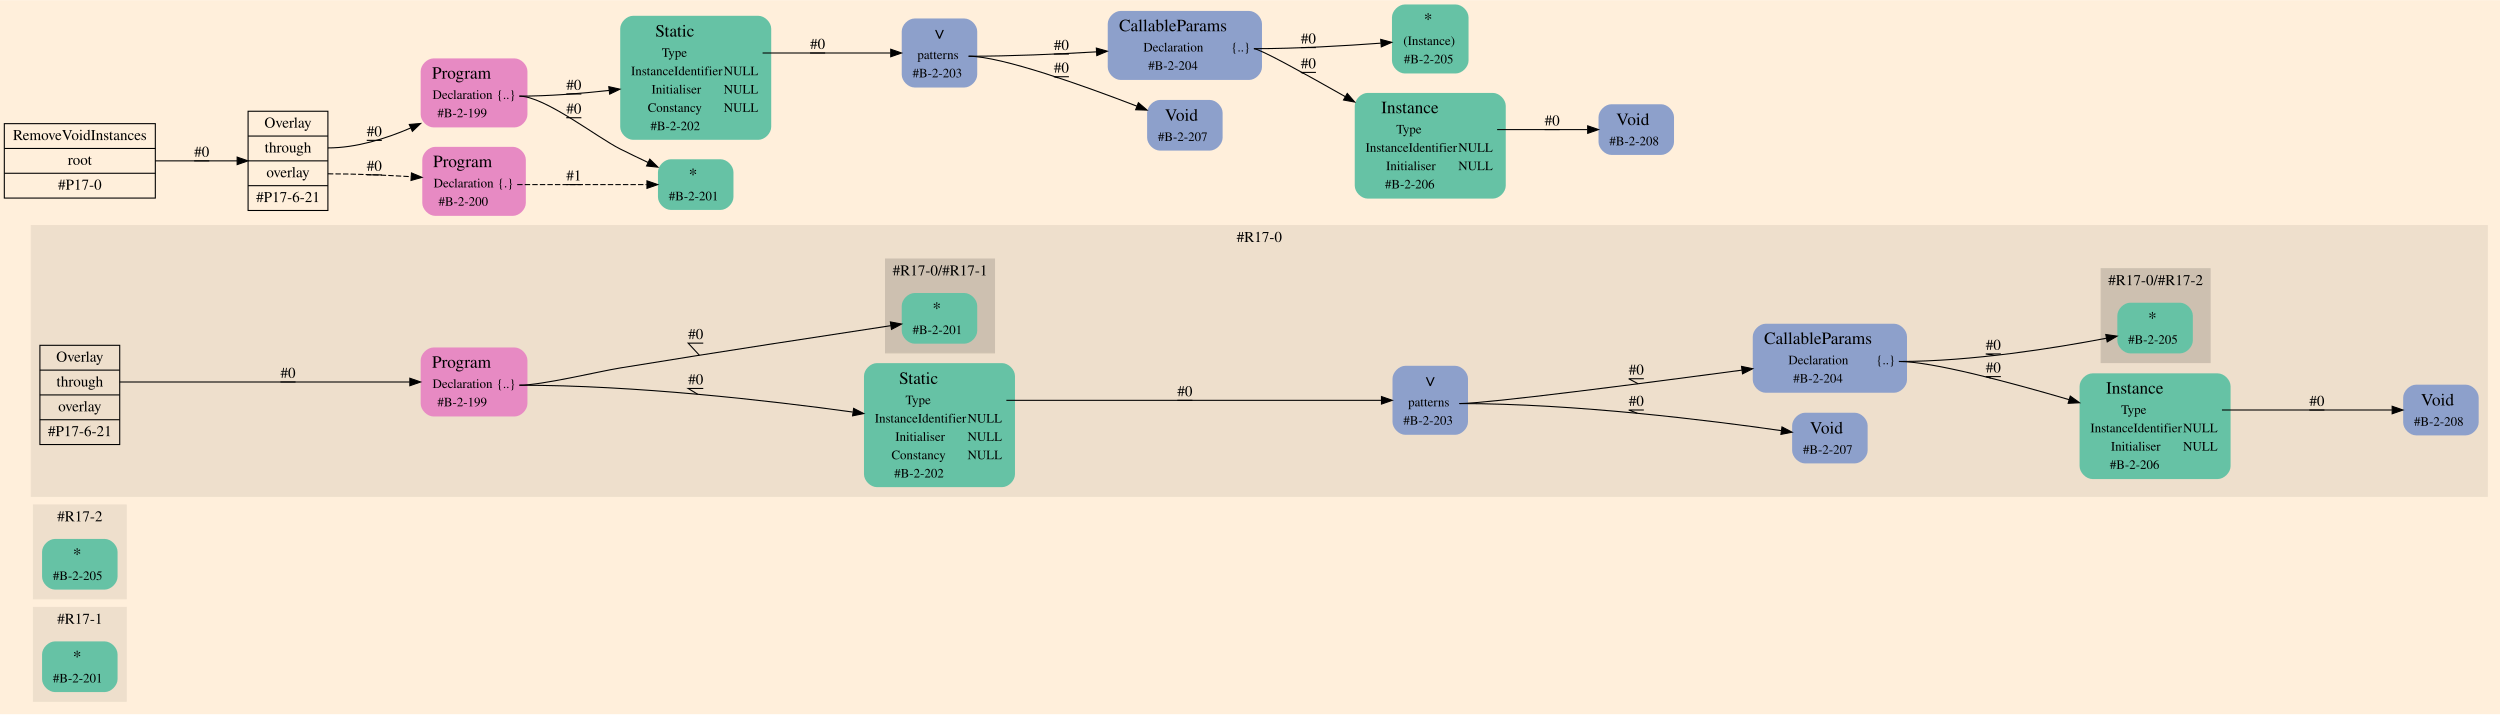
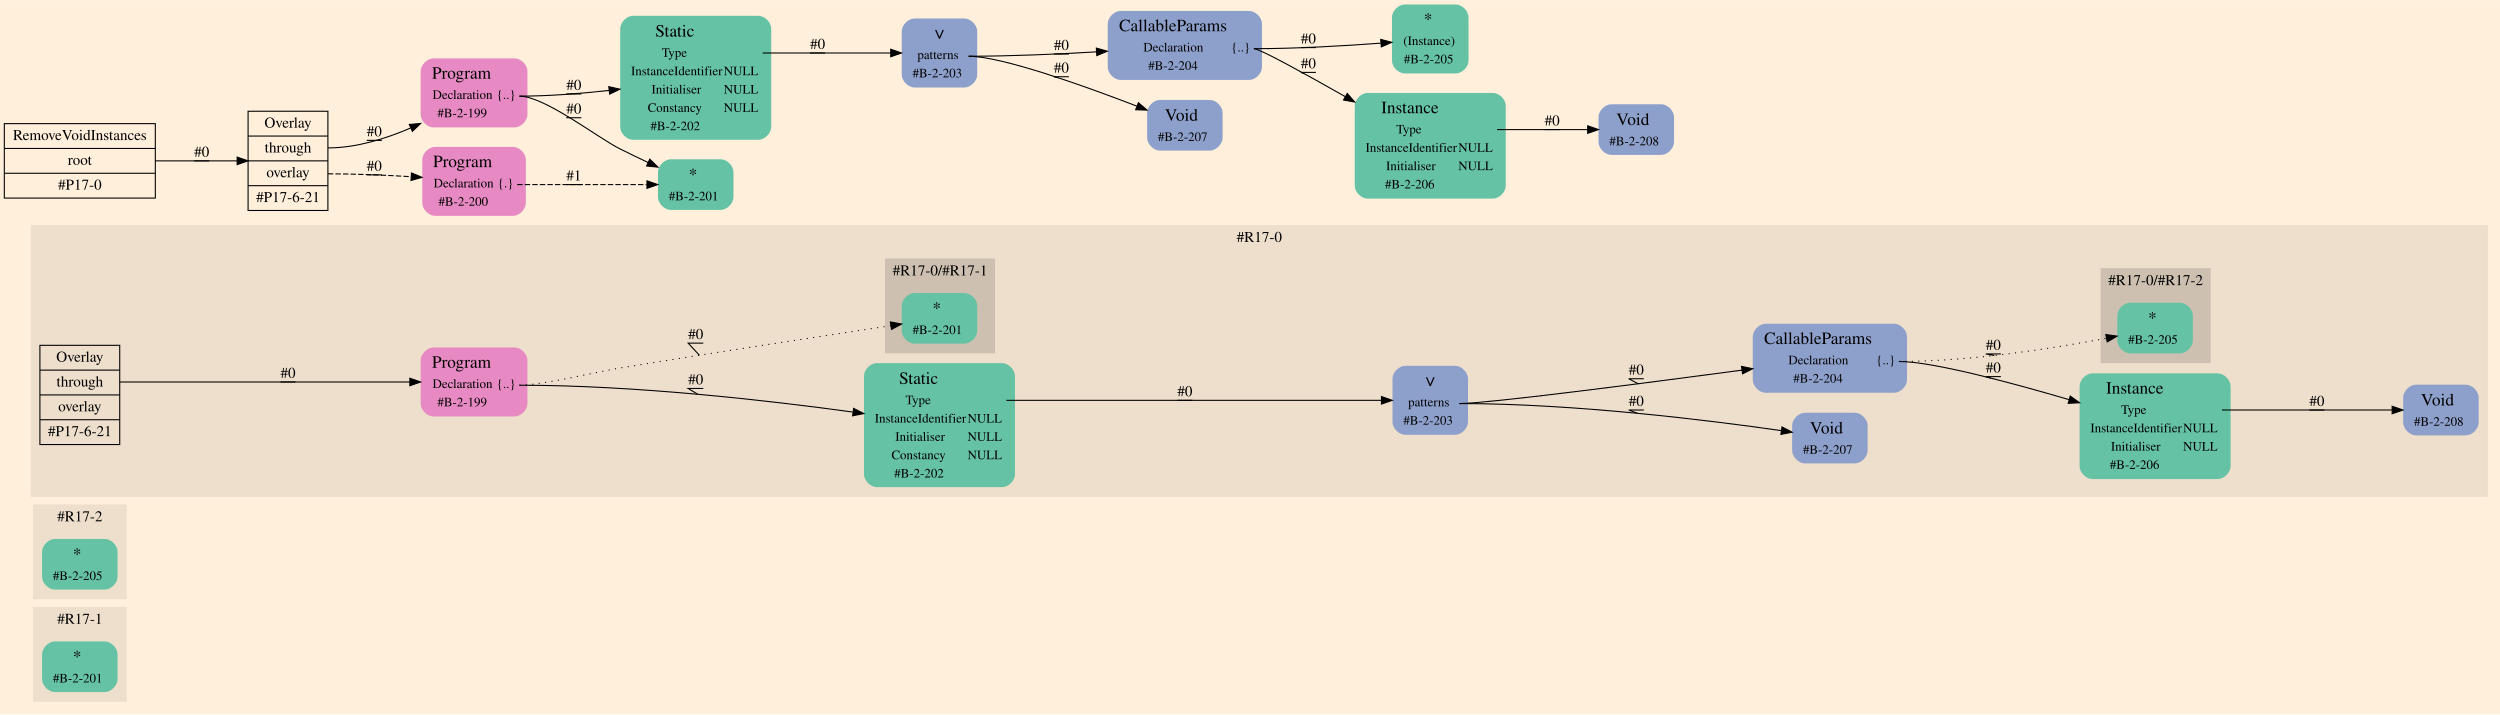
<svg xmlns="http://www.w3.org/2000/svg" width="1008pt" height="288pt" viewBox="0.00 0.00 1008.00 287.88">
  <g id="graph0" class="graph" transform="scale(.4349 .4349) rotate(0) translate(4 658)">
    <polygon fill="#ffefdb" stroke="transparent" points="-4,4 -4,-658 2314,-658 2314,4 -4,4" />
    <g id="clust1" class="cluster">
      <polygon fill="#eedfcc" stroke="#eedfcc" points="27,-8 27,-95 113,-95 113,-8 27,-8" />
      <text text-anchor="middle" x="70" y="-79.8" font-family="Times,serif" font-size="14.00" fill="#000000">#R17-1</text>
    </g>
    <g id="clust2" class="cluster">
      <polygon fill="#eedfcc" stroke="#eedfcc" points="27,-103 27,-190 113,-190 113,-103 27,-103" />
      <text text-anchor="middle" x="70" y="-174.8" font-family="Times,serif" font-size="14.00" fill="#000000">#R17-2</text>
    </g>
    <g id="clust3" class="cluster">
      <polygon fill="#eedfcc" stroke="#eedfcc" points="25,-198 25,-449 2302,-449 2302,-198 25,-198" />
      <text text-anchor="middle" x="1163.5" y="-433.8" font-family="Times,serif" font-size="14.00" fill="#000000">#R17-0</text>
    </g>
    <g id="clust4" class="cluster">
      <polygon fill="#cdc0b0" stroke="#cdc0b0" points="1944,-322 1944,-409 2045,-409 2045,-322 1944,-322" />
      <text text-anchor="middle" x="1994.5" y="-393.8" font-family="Times,serif" font-size="14.00" fill="#000000">#R17-0/#R17-2</text>
    </g>
    <g id="clust5" class="cluster">
      <polygon fill="#cdc0b0" stroke="#cdc0b0" points="817,-331 817,-418 918,-418 918,-331 817,-331" />
      <text text-anchor="middle" x="867.5" y="-402.8" font-family="Times,serif" font-size="14.00" fill="#000000">#R17-0/#R17-1</text>
    </g>
    <g id="node1" class="node">
      <path fill="#66c2a5" stroke="transparent" d="M93,-63.5C93,-63.5 47,-63.5 47,-63.5 41,-63.5 35,-57.5 35,-51.5 35,-51.5 35,-28.5 35,-28.5 35,-22.5 41,-16.5 47,-16.5 47,-16.5 93,-16.5 93,-16.5 99,-16.5 105,-22.5 105,-28.5 105,-28.5 105,-51.5 105,-51.5 105,-57.5 99,-63.5 93,-63.5" />
      <text text-anchor="start" x="63.5" y="-44.2" font-family="Times,serif" font-size="16.00" fill="#000000">*</text>
      <text text-anchor="start" x="45" y="-25.4" font-family="Times,serif" font-size="12.00" fill="#000000">#B-2-201</text>
    </g>
    <g id="node2" class="node">
      <path fill="#66c2a5" stroke="transparent" d="M93,-158.5C93,-158.5 47,-158.5 47,-158.5 41,-158.5 35,-152.5 35,-146.5 35,-146.5 35,-123.5 35,-123.5 35,-117.5 41,-111.5 47,-111.5 47,-111.5 93,-111.5 93,-111.5 99,-111.5 105,-117.5 105,-123.5 105,-123.5 105,-146.5 105,-146.5 105,-152.5 99,-158.5 93,-158.5" />
      <text text-anchor="start" x="63.5" y="-139.2" font-family="Times,serif" font-size="16.00" fill="#000000">*</text>
      <text text-anchor="start" x="45" y="-120.4" font-family="Times,serif" font-size="12.00" fill="#000000">#B-2-205</text>
    </g>
    <g id="node3" class="node">
      <path fill="#e78ac3" stroke="transparent" d="M473,-336C473,-336 398,-336 398,-336 392,-336 386,-330 386,-324 386,-324 386,-284 386,-284 386,-278 392,-272 398,-272 398,-272 473,-272 473,-272 479,-272 485,-278 485,-284 485,-284 485,-324 485,-324 485,-330 479,-336 473,-336" />
      <text text-anchor="start" x="396.5" y="-317.2" font-family="Times,serif" font-size="16.00" fill="#000000">Program</text>
      <text text-anchor="start" x="397" y="-298.4" font-family="Times,serif" font-size="12.00" fill="#000000">Declaration</text>
      <text text-anchor="start" x="456.5" y="-298.4" font-family="Times,serif" font-size="12.00" fill="#000000">{..}</text>
      <text text-anchor="start" x="401.5" y="-281.4" font-family="Times,serif" font-size="12.00" fill="#000000">#B-2-199</text>
    </g>
    <g id="node7" class="node">
      <path fill="#66c2a5" stroke="transparent" d="M925,-321.5C925,-321.5 809,-321.5 809,-321.5 803,-321.5 797,-315.5 797,-309.5 797,-309.5 797,-218.5 797,-218.5 797,-212.5 803,-206.5 809,-206.5 809,-206.5 925,-206.5 925,-206.5 931,-206.5 937,-212.5 937,-218.5 937,-218.5 937,-309.5 937,-309.5 937,-315.5 931,-321.5 925,-321.5" />
      <text text-anchor="start" x="829.5" y="-302.2" font-family="Times,serif" font-size="16.00" fill="#000000">Static</text>
      <text text-anchor="start" x="835.5" y="-283.4" font-family="Times,serif" font-size="12.00" fill="#000000">Type</text>
      <text text-anchor="start" x="807" y="-266.4" font-family="Times,serif" font-size="12.00" fill="#000000">InstanceIdentifier</text>
      <text text-anchor="start" x="893" y="-266.4" font-family="Times,serif" font-size="12.00" fill="#000000">NULL</text>
      <text text-anchor="start" x="826" y="-249.4" font-family="Times,serif" font-size="12.00" fill="#000000">Initialiser</text>
      <text text-anchor="start" x="893" y="-249.4" font-family="Times,serif" font-size="12.00" fill="#000000">NULL</text>
      <text text-anchor="start" x="822.5" y="-232.4" font-family="Times,serif" font-size="12.00" fill="#000000">Constancy</text>
      <text text-anchor="start" x="893" y="-232.4" font-family="Times,serif" font-size="12.00" fill="#000000">NULL</text>
      <text text-anchor="start" x="825" y="-215.4" font-family="Times,serif" font-size="12.00" fill="#000000">#B-2-202</text>
    </g>
    <g id="edge14" class="edge">
      <path fill="none" stroke="#000000" d="M477.5,-301C584.762,-301 707.898,-286.922 786.512,-276.134" />
      <polygon fill="#000000" stroke="#000000" points="787.403,-279.544 796.826,-274.702 786.44,-272.61 787.403,-279.544" />
      <text text-anchor="middle" x="641" y="-301.8" font-family="Times,serif" font-size="14.00" fill="#000000">#0</text>
      <polyline fill="none" stroke="#000000" points="648,-298 634,-298 642.828,-292.605 " />
    </g>
    <g id="node12" class="node">
      <path fill="#66c2a5" stroke="transparent" d="M890,-386.5C890,-386.5 844,-386.5 844,-386.5 838,-386.5 832,-380.5 832,-374.5 832,-374.5 832,-351.5 832,-351.5 832,-345.5 838,-339.5 844,-339.5 844,-339.5 890,-339.5 890,-339.5 896,-339.5 902,-345.5 902,-351.5 902,-351.5 902,-374.5 902,-374.5 902,-380.5 896,-386.5 890,-386.5" />
      <text text-anchor="start" x="860.5" y="-367.2" font-family="Times,serif" font-size="16.00" fill="#000000">*</text>
      <text text-anchor="start" x="842" y="-348.4" font-family="Times,serif" font-size="12.00" fill="#000000">#B-2-201</text>
    </g>
    <g id="edge13" class="edge">
-       <path fill="none" stroke="#000000" d="M477.5,-301C498.58,-301 550.196,-313.604 571,-317 659.849,-331.505 763.883,-347.427 821.94,-356.217" />
+       <path fill="none" stroke="#000000" stroke-dasharray="1,5" d="M477.5,-301C498.58,-301 550.196,-313.604 571,-317 659.849,-331.505 763.883,-347.427 821.94,-356.217" />
      <polygon fill="#000000" stroke="#000000" points="821.476,-359.686 831.887,-357.721 822.523,-352.765 821.476,-359.686" />
      <text text-anchor="middle" x="641" y="-343.8" font-family="Times,serif" font-size="14.00" fill="#000000">#0</text>
      <polyline fill="none" stroke="#000000" points="648,-340 634,-340 644.412,-328.784 " />
    </g>
    <g id="node4" class="node">
      <path fill="#8da0cb" stroke="transparent" d="M2282,-301.5C2282,-301.5 2236,-301.5 2236,-301.5 2230,-301.5 2224,-295.5 2224,-289.5 2224,-289.5 2224,-266.5 2224,-266.5 2224,-260.5 2230,-254.5 2236,-254.5 2236,-254.5 2282,-254.5 2282,-254.5 2288,-254.5 2294,-260.5 2294,-266.5 2294,-266.5 2294,-289.5 2294,-289.5 2294,-295.5 2288,-301.5 2282,-301.5" />
      <text text-anchor="start" x="2240.5" y="-282.2" font-family="Times,serif" font-size="16.00" fill="#000000">Void</text>
      <text text-anchor="start" x="2234" y="-263.4" font-family="Times,serif" font-size="12.00" fill="#000000">#B-2-208</text>
    </g>
    <g id="node5" class="node">
      <polygon fill="#eedfcc" stroke="#000000" points="33,-246 33,-338 107,-338 107,-246 33,-246" />
      <text text-anchor="middle" x="70" y="-322.8" font-family="Times,serif" font-size="14.00" fill="#000000">Overlay</text>
      <polyline fill="none" stroke="#000000" points="33,-315 107,-315 " />
      <text text-anchor="middle" x="70" y="-299.8" font-family="Times,serif" font-size="14.00" fill="#000000">through</text>
      <polyline fill="none" stroke="#000000" points="33,-292 107,-292 " />
      <text text-anchor="middle" x="70" y="-276.8" font-family="Times,serif" font-size="14.00" fill="#000000">overlay</text>
      <polyline fill="none" stroke="#000000" points="33,-269 107,-269 " />
      <text text-anchor="middle" x="70" y="-253.8" font-family="Times,serif" font-size="14.00" fill="#000000">#P17-6-21</text>
    </g>
    <g id="edge15" class="edge">
      <path fill="none" stroke="#000000" d="M107,-304C200.924,-304 309.955,-304 375.784,-304" />
      <polygon fill="#000000" stroke="#000000" points="375.969,-307.5 385.969,-304 375.969,-300.5 375.969,-307.5" />
      <text text-anchor="middle" x="263" y="-307.8" font-family="Times,serif" font-size="14.00" fill="#000000">#0</text>
      <polyline fill="none" stroke="#000000" points="270,-304 256,-304 262.929,-304 " />
    </g>
    <g id="node6" class="node">
      <path fill="#66c2a5" stroke="transparent" d="M2052,-312C2052,-312 1936,-312 1936,-312 1930,-312 1924,-306 1924,-300 1924,-300 1924,-226 1924,-226 1924,-220 1930,-214 1936,-214 1936,-214 2052,-214 2052,-214 2058,-214 2064,-220 2064,-226 2064,-226 2064,-300 2064,-300 2064,-306 2058,-312 2052,-312" />
      <text text-anchor="start" x="1948.5" y="-293.2" font-family="Times,serif" font-size="16.00" fill="#000000">Instance</text>
      <text text-anchor="start" x="1962.5" y="-274.4" font-family="Times,serif" font-size="12.00" fill="#000000">Type</text>
      <text text-anchor="start" x="1934" y="-257.4" font-family="Times,serif" font-size="12.00" fill="#000000">InstanceIdentifier</text>
      <text text-anchor="start" x="2020" y="-257.4" font-family="Times,serif" font-size="12.00" fill="#000000">NULL</text>
      <text text-anchor="start" x="1953" y="-240.4" font-family="Times,serif" font-size="12.00" fill="#000000">Initialiser</text>
      <text text-anchor="start" x="2020" y="-240.4" font-family="Times,serif" font-size="12.00" fill="#000000">NULL</text>
      <text text-anchor="start" x="1952" y="-223.4" font-family="Times,serif" font-size="12.00" fill="#000000">#B-2-206</text>
    </g>
    <g id="edge16" class="edge">
      <path fill="none" stroke="#000000" d="M2056,-278C2110.143,-278 2172.409,-278 2213.55,-278" />
      <polygon fill="#000000" stroke="#000000" points="2213.794,-281.5 2223.794,-278 2213.794,-274.5 2213.794,-281.5" />
      <text text-anchor="middle" x="2144" y="-281.8" font-family="Times,serif" font-size="14.00" fill="#000000">#0</text>
      <polyline fill="none" stroke="#000000" points="2151,-278 2137,-278 2144.143,-278 " />
    </g>
    <g id="node8" class="node">
      <path fill="#8da0cb" stroke="transparent" d="M1345,-319C1345,-319 1299,-319 1299,-319 1293,-319 1287,-313 1287,-307 1287,-307 1287,-267 1287,-267 1287,-261 1293,-255 1299,-255 1299,-255 1345,-255 1345,-255 1351,-255 1357,-261 1357,-267 1357,-267 1357,-307 1357,-307 1357,-313 1351,-319 1345,-319" />
      <text text-anchor="start" x="1314" y="-300.2" font-family="Times,serif" font-size="16.00" fill="#000000">∨</text>
      <text text-anchor="start" x="1301.5" y="-281.4" font-family="Times,serif" font-size="12.00" fill="#000000">patterns</text>
      <text text-anchor="start" x="1297" y="-264.4" font-family="Times,serif" font-size="12.00" fill="#000000">#B-2-203</text>
    </g>
    <g id="edge17" class="edge">
      <path fill="none" stroke="#000000" d="M929,-287C1054.835,-287 1203.333,-287 1276.53,-287" />
      <polygon fill="#000000" stroke="#000000" points="1276.772,-290.5 1286.772,-287 1276.772,-283.5 1276.772,-290.5" />
      <text text-anchor="middle" x="1094.5" y="-290.8" font-family="Times,serif" font-size="14.00" fill="#000000">#0</text>
      <polyline fill="none" stroke="#000000" points="1101.5,-287 1087.5,-287 1094.498,-287 " />
    </g>
    <g id="node9" class="node">
      <path fill="#8da0cb" stroke="transparent" d="M1715.5,-275.5C1715.5,-275.5 1669.5,-275.5 1669.5,-275.5 1663.5,-275.5 1657.5,-269.5 1657.5,-263.5 1657.5,-263.5 1657.5,-240.5 1657.5,-240.5 1657.5,-234.5 1663.5,-228.5 1669.5,-228.5 1669.5,-228.5 1715.5,-228.5 1715.5,-228.5 1721.5,-228.5 1727.5,-234.5 1727.5,-240.5 1727.5,-240.5 1727.5,-263.5 1727.5,-263.5 1727.5,-269.5 1721.5,-275.5 1715.5,-275.5" />
      <text text-anchor="start" x="1674" y="-256.2" font-family="Times,serif" font-size="16.00" fill="#000000">Void</text>
      <text text-anchor="start" x="1667.5" y="-237.4" font-family="Times,serif" font-size="12.00" fill="#000000">#B-2-207</text>
    </g>
    <g id="edge19" class="edge">
      <path fill="none" stroke="#000000" d="M1349,-284C1456.451,-284 1581.996,-268.285 1647.505,-258.88" />
      <polygon fill="#000000" stroke="#000000" points="1648.099,-262.331 1657.491,-257.428 1647.092,-255.404 1648.099,-262.331" />
      <text text-anchor="middle" x="1513" y="-281.8" font-family="Times,serif" font-size="14.00" fill="#000000">#0</text>
      <polyline fill="none" stroke="#000000" points="1520,-278 1506,-278 1514.058,-274.959 " />
    </g>
    <g id="node10" class="node">
      <path fill="#8da0cb" stroke="transparent" d="M1752,-358C1752,-358 1633,-358 1633,-358 1627,-358 1621,-352 1621,-346 1621,-346 1621,-306 1621,-306 1621,-300 1627,-294 1633,-294 1633,-294 1752,-294 1752,-294 1758,-294 1764,-300 1764,-306 1764,-306 1764,-346 1764,-346 1764,-352 1758,-358 1752,-358" />
      <text text-anchor="start" x="1631.5" y="-339.2" font-family="Times,serif" font-size="16.00" fill="#000000">CallableParams</text>
      <text text-anchor="start" x="1654" y="-320.4" font-family="Times,serif" font-size="12.00" fill="#000000">Declaration</text>
      <text text-anchor="start" x="1735.5" y="-320.4" font-family="Times,serif" font-size="12.00" fill="#000000">{..}</text>
      <text text-anchor="start" x="1658.5" y="-303.4" font-family="Times,serif" font-size="12.00" fill="#000000">#B-2-204</text>
    </g>
    <g id="edge18" class="edge">
      <path fill="none" stroke="#000000" d="M1349,-284C1374.542,-284 1517.722,-302.533 1610.983,-314.977" />
      <polygon fill="#000000" stroke="#000000" points="1610.594,-318.456 1620.97,-316.312 1611.522,-311.518 1610.594,-318.456" />
      <text text-anchor="middle" x="1513" y="-310.8" font-family="Times,serif" font-size="14.00" fill="#000000">#0</text>
      <polyline fill="none" stroke="#000000" points="1520,-307 1506,-307 1514.673,-302.359 " />
    </g>
    <g id="edge21" class="edge">
      <path fill="none" stroke="#000000" d="M1756.5,-323C1787.004,-323 1857.896,-304.16 1914.335,-287.594" />
      <polygon fill="#000000" stroke="#000000" points="1915.376,-290.936 1923.975,-284.746 1913.393,-284.223 1915.376,-290.936" />
      <text text-anchor="middle" x="1844" y="-312.8" font-family="Times,serif" font-size="14.00" fill="#000000">#0</text>
      <polyline fill="none" stroke="#000000" points="1851,-309 1837,-309 1841.725,-307.582 " />
    </g>
    <g id="node11" class="node">
      <path fill="#66c2a5" stroke="transparent" d="M2017,-377.5C2017,-377.5 1971,-377.5 1971,-377.5 1965,-377.5 1959,-371.5 1959,-365.5 1959,-365.5 1959,-342.5 1959,-342.5 1959,-336.5 1965,-330.5 1971,-330.5 1971,-330.5 2017,-330.5 2017,-330.5 2023,-330.5 2029,-336.5 2029,-342.5 2029,-342.5 2029,-365.5 2029,-365.5 2029,-371.5 2023,-377.5 2017,-377.5" />
      <text text-anchor="start" x="1987.5" y="-358.2" font-family="Times,serif" font-size="16.00" fill="#000000">*</text>
      <text text-anchor="start" x="1969" y="-339.4" font-family="Times,serif" font-size="12.00" fill="#000000">#B-2-205</text>
    </g>
    <g id="edge20" class="edge">
-       <path fill="none" stroke="#000000" d="M1756.5,-323C1823.907,-323 1901.178,-335.43 1948.792,-344.548" />
+       <path fill="none" stroke="#000000" stroke-dasharray="1,5" d="M1756.5,-323C1823.907,-323 1901.178,-335.43 1948.792,-344.548" />
      <polygon fill="#000000" stroke="#000000" points="1948.293,-348.017 1958.778,-346.496 1949.633,-341.146 1948.293,-348.017" />
      <text text-anchor="middle" x="1844" y="-333.8" font-family="Times,serif" font-size="14.00" fill="#000000">#0</text>
      <polyline fill="none" stroke="#000000" points="1851,-330 1837,-330 1844.916,-328.545 " />
    </g>
    <g id="node13" class="node">
      <polygon fill="#ffefdb" stroke="#000000" points="0,-474.5 0,-543.5 140,-543.5 140,-474.5 0,-474.5" />
      <text text-anchor="middle" x="70" y="-528.3" font-family="Times,serif" font-size="14.00" fill="#000000">RemoveVoidInstances</text>
      <polyline fill="none" stroke="#000000" points="0,-520.5 140,-520.5 " />
      <text text-anchor="middle" x="70" y="-505.3" font-family="Times,serif" font-size="14.00" fill="#000000">root</text>
      <polyline fill="none" stroke="#000000" points="0,-497.5 140,-497.5 " />
      <text text-anchor="middle" x="70" y="-482.3" font-family="Times,serif" font-size="14.00" fill="#000000">#P17-0</text>
    </g>
    <g id="node14" class="node">
      <polygon fill="#ffefdb" stroke="#000000" points="226,-463 226,-555 300,-555 300,-463 226,-463" />
      <text text-anchor="middle" x="263" y="-539.8" font-family="Times,serif" font-size="14.00" fill="#000000">Overlay</text>
      <polyline fill="none" stroke="#000000" points="226,-532 300,-532 " />
      <text text-anchor="middle" x="263" y="-516.8" font-family="Times,serif" font-size="14.00" fill="#000000">through</text>
      <polyline fill="none" stroke="#000000" points="226,-509 300,-509 " />
      <text text-anchor="middle" x="263" y="-493.8" font-family="Times,serif" font-size="14.00" fill="#000000">overlay</text>
      <polyline fill="none" stroke="#000000" points="226,-486 300,-486 " />
      <text text-anchor="middle" x="263" y="-470.8" font-family="Times,serif" font-size="14.00" fill="#000000">#P17-6-21</text>
    </g>
    <g id="edge1" class="edge">
      <path fill="none" stroke="#000000" d="M140,-509C164.999,-509 192.857,-509 215.73,-509" />
      <polygon fill="#000000" stroke="#000000" points="215.861,-512.5 225.861,-509 215.861,-505.5 215.861,-512.5" />
      <text text-anchor="middle" x="183" y="-512.8" font-family="Times,serif" font-size="14.00" fill="#000000">#0</text>
      <polyline fill="none" stroke="#000000" points="190,-509 176,-509 182.9,-509 " />
    </g>
    <g id="node15" class="node">
      <path fill="#e78ac3" stroke="transparent" d="M473,-604C473,-604 398,-604 398,-604 392,-604 386,-598 386,-592 386,-592 386,-552 386,-552 386,-546 392,-540 398,-540 398,-540 473,-540 473,-540 479,-540 485,-546 485,-552 485,-552 485,-592 485,-592 485,-598 479,-604 473,-604" />
      <text text-anchor="start" x="396.5" y="-585.2" font-family="Times,serif" font-size="16.00" fill="#000000">Program</text>
      <text text-anchor="start" x="397" y="-566.4" font-family="Times,serif" font-size="12.00" fill="#000000">Declaration</text>
      <text text-anchor="start" x="456.5" y="-566.4" font-family="Times,serif" font-size="12.00" fill="#000000">{..}</text>
      <text text-anchor="start" x="401.5" y="-549.4" font-family="Times,serif" font-size="12.00" fill="#000000">#B-2-199</text>
    </g>
    <g id="edge2" class="edge">
      <path fill="none" stroke="#000000" d="M300,-521C326.179,-521 353.484,-529.441 376.666,-539.456" />
      <polygon fill="#000000" stroke="#000000" points="375.445,-542.744 386,-543.666 378.324,-536.364 375.445,-542.744" />
      <text text-anchor="middle" x="343" y="-531.8" font-family="Times,serif" font-size="14.00" fill="#000000">#0</text>
      <polyline fill="none" stroke="#000000" points="350,-528 336,-528 344.916,-527.963 " />
    </g>
    <g id="node24" class="node">
      <path fill="#e78ac3" stroke="transparent" d="M471.5,-522C471.5,-522 399.5,-522 399.5,-522 393.5,-522 387.5,-516 387.5,-510 387.5,-510 387.5,-470 387.5,-470 387.5,-464 393.5,-458 399.5,-458 399.5,-458 471.5,-458 471.5,-458 477.5,-458 483.5,-464 483.5,-470 483.5,-470 483.5,-510 483.5,-510 483.5,-516 477.5,-522 471.5,-522" />
      <text text-anchor="start" x="397.5" y="-503.2" font-family="Times,serif" font-size="16.00" fill="#000000">Program</text>
      <text text-anchor="start" x="398" y="-484.4" font-family="Times,serif" font-size="12.00" fill="#000000">Declaration</text>
      <text text-anchor="start" x="457.5" y="-484.4" font-family="Times,serif" font-size="12.00" fill="#000000">{.}</text>
      <text text-anchor="start" x="402.5" y="-467.4" font-family="Times,serif" font-size="12.00" fill="#000000">#B-2-200</text>
    </g>
    <g id="edge3" class="edge">
      <path fill="none" stroke="#000000" stroke-dasharray="5,2" d="M300,-497C325.352,-497 353.336,-495.763 377.259,-494.329" />
      <polygon fill="#000000" stroke="#000000" points="377.481,-497.822 387.243,-493.705 377.044,-490.835 377.481,-497.822" />
      <text text-anchor="middle" x="343" y="-499.8" font-family="Times,serif" font-size="14.00" fill="#000000">#0</text>
      <polyline fill="none" stroke="#000000" points="350,-496 336,-496 342.86,-496.06 " />
    </g>
    <g id="node16" class="node">
      <path fill="#66c2a5" stroke="transparent" d="M664,-510.5C664,-510.5 618,-510.5 618,-510.5 612,-510.5 606,-504.5 606,-498.5 606,-498.5 606,-475.5 606,-475.5 606,-469.5 612,-463.5 618,-463.5 618,-463.5 664,-463.5 664,-463.5 670,-463.5 676,-469.5 676,-475.5 676,-475.5 676,-498.5 676,-498.5 676,-504.5 670,-510.5 664,-510.5" />
      <text text-anchor="start" x="634.5" y="-491.2" font-family="Times,serif" font-size="16.00" fill="#000000">*</text>
      <text text-anchor="start" x="616" y="-472.4" font-family="Times,serif" font-size="12.00" fill="#000000">#B-2-201</text>
    </g>
    <g id="edge4" class="edge">
      <path fill="none" stroke="#000000" d="M477.5,-569C500.958,-569 549.997,-530.448 571,-520 579.304,-515.869 588.219,-511.566 596.813,-507.485" />
      <polygon fill="#000000" stroke="#000000" points="598.419,-510.597 605.967,-503.162 595.43,-504.267 598.419,-510.597" />
      <text text-anchor="middle" x="528" y="-552.8" font-family="Times,serif" font-size="14.00" fill="#000000">#0</text>
      <polyline fill="none" stroke="#000000" points="535,-549 521,-549 523.918,-549.185 " />
    </g>
    <g id="node17" class="node">
      <path fill="#66c2a5" stroke="transparent" d="M699,-643.5C699,-643.5 583,-643.5 583,-643.5 577,-643.5 571,-637.5 571,-631.5 571,-631.5 571,-540.5 571,-540.5 571,-534.5 577,-528.5 583,-528.5 583,-528.5 699,-528.5 699,-528.5 705,-528.5 711,-534.5 711,-540.5 711,-540.5 711,-631.5 711,-631.5 711,-637.5 705,-643.5 699,-643.5" />
      <text text-anchor="start" x="603.5" y="-624.2" font-family="Times,serif" font-size="16.00" fill="#000000">Static</text>
      <text text-anchor="start" x="609.5" y="-605.4" font-family="Times,serif" font-size="12.00" fill="#000000">Type</text>
      <text text-anchor="start" x="581" y="-588.4" font-family="Times,serif" font-size="12.00" fill="#000000">InstanceIdentifier</text>
      <text text-anchor="start" x="667" y="-588.4" font-family="Times,serif" font-size="12.00" fill="#000000">NULL</text>
      <text text-anchor="start" x="600" y="-571.4" font-family="Times,serif" font-size="12.00" fill="#000000">Initialiser</text>
      <text text-anchor="start" x="667" y="-571.4" font-family="Times,serif" font-size="12.00" fill="#000000">NULL</text>
      <text text-anchor="start" x="596.5" y="-554.4" font-family="Times,serif" font-size="12.00" fill="#000000">Constancy</text>
      <text text-anchor="start" x="667" y="-554.4" font-family="Times,serif" font-size="12.00" fill="#000000">NULL</text>
      <text text-anchor="start" x="599" y="-537.4" font-family="Times,serif" font-size="12.00" fill="#000000">#B-2-202</text>
    </g>
    <g id="edge5" class="edge">
      <path fill="none" stroke="#000000" d="M477.5,-569C504.704,-569 534.317,-571.357 560.774,-574.316" />
      <polygon fill="#000000" stroke="#000000" points="560.411,-577.797 570.748,-575.476 561.219,-570.844 560.411,-577.797" />
      <text text-anchor="middle" x="528" y="-574.8" font-family="Times,serif" font-size="14.00" fill="#000000">#0</text>
      <polyline fill="none" stroke="#000000" points="535,-571 521,-571 528.657,-571.229 " />
    </g>
    <g id="node18" class="node">
      <path fill="#8da0cb" stroke="transparent" d="M890,-641C890,-641 844,-641 844,-641 838,-641 832,-635 832,-629 832,-629 832,-589 832,-589 832,-583 838,-577 844,-577 844,-577 890,-577 890,-577 896,-577 902,-583 902,-589 902,-589 902,-629 902,-629 902,-635 896,-641 890,-641" />
      <text text-anchor="start" x="859" y="-622.2" font-family="Times,serif" font-size="16.00" fill="#000000">∨</text>
      <text text-anchor="start" x="846.5" y="-603.4" font-family="Times,serif" font-size="12.00" fill="#000000">patterns</text>
      <text text-anchor="start" x="842" y="-586.4" font-family="Times,serif" font-size="12.00" fill="#000000">#B-2-203</text>
    </g>
    <g id="edge6" class="edge">
      <path fill="none" stroke="#000000" d="M703,-609C743.079,-609 788.668,-609 821.589,-609" />
      <polygon fill="#000000" stroke="#000000" points="821.809,-612.5 831.809,-609 821.809,-605.5 821.809,-612.5" />
      <text text-anchor="middle" x="754" y="-612.8" font-family="Times,serif" font-size="14.00" fill="#000000">#0</text>
      <polyline fill="none" stroke="#000000" points="761,-609 747,-609 753.842,-609 " />
    </g>
    <g id="node19" class="node">
      <path fill="#8da0cb" stroke="transparent" d="M1154,-648C1154,-648 1035,-648 1035,-648 1029,-648 1023,-642 1023,-636 1023,-636 1023,-596 1023,-596 1023,-590 1029,-584 1035,-584 1035,-584 1154,-584 1154,-584 1160,-584 1166,-590 1166,-596 1166,-596 1166,-636 1166,-636 1166,-642 1160,-648 1154,-648" />
      <text text-anchor="start" x="1033.5" y="-629.2" font-family="Times,serif" font-size="16.00" fill="#000000">CallableParams</text>
      <text text-anchor="start" x="1056" y="-610.4" font-family="Times,serif" font-size="12.00" fill="#000000">Declaration</text>
      <text text-anchor="start" x="1137.5" y="-610.4" font-family="Times,serif" font-size="12.00" fill="#000000">{..}</text>
      <text text-anchor="start" x="1060.5" y="-593.4" font-family="Times,serif" font-size="12.00" fill="#000000">#B-2-204</text>
    </g>
    <g id="edge7" class="edge">
      <path fill="none" stroke="#000000" d="M894,-606C933.025,-606 976.27,-607.913 1012.577,-610.066" />
      <polygon fill="#000000" stroke="#000000" points="1012.43,-613.563 1022.624,-610.678 1012.855,-606.576 1012.43,-613.563" />
      <text text-anchor="middle" x="980" y="-611.8" font-family="Times,serif" font-size="14.00" fill="#000000">#0</text>
      <polyline fill="none" stroke="#000000" points="987,-608 973,-608 980.084,-608.322 " />
    </g>
    <g id="node23" class="node">
      <path fill="#8da0cb" stroke="transparent" d="M1117.5,-565.5C1117.5,-565.5 1071.5,-565.5 1071.5,-565.5 1065.5,-565.5 1059.5,-559.5 1059.5,-553.5 1059.5,-553.5 1059.5,-530.5 1059.5,-530.5 1059.5,-524.5 1065.5,-518.5 1071.5,-518.5 1071.5,-518.5 1117.5,-518.5 1117.5,-518.5 1123.5,-518.5 1129.5,-524.5 1129.5,-530.5 1129.5,-530.5 1129.5,-553.5 1129.5,-553.5 1129.5,-559.5 1123.5,-565.5 1117.5,-565.5" />
      <text text-anchor="start" x="1076" y="-546.2" font-family="Times,serif" font-size="16.00" fill="#000000">Void</text>
      <text text-anchor="start" x="1069.5" y="-527.4" font-family="Times,serif" font-size="12.00" fill="#000000">#B-2-207</text>
    </g>
    <g id="edge8" class="edge">
      <path fill="none" stroke="#000000" d="M894,-606C924.573,-606 1000.851,-578.652 1050.016,-559.711" />
      <polygon fill="#000000" stroke="#000000" points="1051.408,-562.925 1059.466,-556.045 1048.877,-556.399 1051.408,-562.925" />
      <text text-anchor="middle" x="980" y="-590.8" font-family="Times,serif" font-size="14.00" fill="#000000">#0</text>
      <polyline fill="none" stroke="#000000" points="987,-587 973,-587 977.053,-586.062 " />
    </g>
    <g id="node20" class="node">
      <path fill="#66c2a5" stroke="transparent" d="M1345.5,-654C1345.5,-654 1298.5,-654 1298.5,-654 1292.5,-654 1286.5,-648 1286.5,-642 1286.5,-642 1286.5,-602 1286.5,-602 1286.5,-596 1292.5,-590 1298.5,-590 1298.5,-590 1345.5,-590 1345.5,-590 1351.5,-590 1357.5,-596 1357.5,-602 1357.5,-602 1357.5,-642 1357.5,-642 1357.5,-648 1351.5,-654 1345.5,-654" />
      <text text-anchor="start" x="1316" y="-635.2" font-family="Times,serif" font-size="16.00" fill="#000000">*</text>
      <text text-anchor="start" x="1297" y="-616.4" font-family="Times,serif" font-size="12.00" fill="#000000">(Instance)</text>
      <text text-anchor="start" x="1297.5" y="-599.4" font-family="Times,serif" font-size="12.00" fill="#000000">#B-2-205</text>
    </g>
    <g id="edge9" class="edge">
      <path fill="none" stroke="#000000" d="M1158.5,-613C1198.261,-613 1243.379,-615.686 1276.132,-618.124" />
      <polygon fill="#000000" stroke="#000000" points="1276.071,-621.629 1286.309,-618.903 1276.605,-614.65 1276.071,-621.629" />
      <text text-anchor="middle" x="1209" y="-617.8" font-family="Times,serif" font-size="14.00" fill="#000000">#0</text>
      <polyline fill="none" stroke="#000000" points="1216,-614 1202,-614 1209.388,-614.173 " />
    </g>
    <g id="node21" class="node">
      <path fill="#66c2a5" stroke="transparent" d="M1380,-572C1380,-572 1264,-572 1264,-572 1258,-572 1252,-566 1252,-560 1252,-560 1252,-486 1252,-486 1252,-480 1258,-474 1264,-474 1264,-474 1380,-474 1380,-474 1386,-474 1392,-480 1392,-486 1392,-486 1392,-560 1392,-560 1392,-566 1386,-572 1380,-572" />
      <text text-anchor="start" x="1276.5" y="-553.2" font-family="Times,serif" font-size="16.00" fill="#000000">Instance</text>
      <text text-anchor="start" x="1290.5" y="-534.4" font-family="Times,serif" font-size="12.00" fill="#000000">Type</text>
      <text text-anchor="start" x="1262" y="-517.4" font-family="Times,serif" font-size="12.00" fill="#000000">InstanceIdentifier</text>
      <text text-anchor="start" x="1348" y="-517.4" font-family="Times,serif" font-size="12.00" fill="#000000">NULL</text>
      <text text-anchor="start" x="1281" y="-500.4" font-family="Times,serif" font-size="12.00" fill="#000000">Initialiser</text>
      <text text-anchor="start" x="1348" y="-500.4" font-family="Times,serif" font-size="12.00" fill="#000000">NULL</text>
      <text text-anchor="start" x="1280" y="-483.4" font-family="Times,serif" font-size="12.00" fill="#000000">#B-2-206</text>
    </g>
    <g id="edge10" class="edge">
      <path fill="none" stroke="#000000" d="M1158.5,-613C1163.64,-613 1203.861,-590.884 1243.12,-568.579" />
      <polygon fill="#000000" stroke="#000000" points="1245.038,-571.514 1251.995,-563.524 1241.573,-565.432 1245.038,-571.514" />
      <text text-anchor="middle" x="1209" y="-594.8" font-family="Times,serif" font-size="14.00" fill="#000000">#0</text>
      <polyline fill="none" stroke="#000000" points="1216,-591 1202,-591 1204.595,-590.163 " />
    </g>
    <g id="node22" class="node">
      <path fill="#8da0cb" stroke="transparent" d="M1536,-561.5C1536,-561.5 1490,-561.5 1490,-561.5 1484,-561.5 1478,-555.5 1478,-549.5 1478,-549.5 1478,-526.5 1478,-526.5 1478,-520.5 1484,-514.5 1490,-514.5 1490,-514.5 1536,-514.5 1536,-514.5 1542,-514.5 1548,-520.5 1548,-526.5 1548,-526.5 1548,-549.5 1548,-549.5 1548,-555.5 1542,-561.5 1536,-561.5" />
      <text text-anchor="start" x="1494.5" y="-542.2" font-family="Times,serif" font-size="16.00" fill="#000000">Void</text>
      <text text-anchor="start" x="1488" y="-523.4" font-family="Times,serif" font-size="12.00" fill="#000000">#B-2-208</text>
    </g>
    <g id="edge11" class="edge">
      <path fill="none" stroke="#000000" d="M1384,-538C1411.827,-538 1443.03,-538 1467.777,-538" />
      <polygon fill="#000000" stroke="#000000" points="1467.959,-541.5 1477.959,-538 1467.959,-534.5 1467.959,-541.5" />
      <text text-anchor="middle" x="1435" y="-541.8" font-family="Times,serif" font-size="14.00" fill="#000000">#0</text>
      <polyline fill="none" stroke="#000000" points="1442,-538 1428,-538 1435.079,-538 " />
    </g>
    <g id="edge12" class="edge">
      <path fill="none" stroke="#000000" stroke-dasharray="5,2" d="M475.5,-487C516.075,-487 562.246,-487 595.493,-487" />
      <polygon fill="#000000" stroke="#000000" points="595.809,-490.5 605.809,-487 595.809,-483.5 595.809,-490.5" />
      <text text-anchor="middle" x="528" y="-490.8" font-family="Times,serif" font-size="14.00" fill="#000000">#1</text>
      <polyline fill="none" stroke="#000000" points="535,-487 521,-487 527.958,-487 " />
    </g>
  </g>
</svg>
